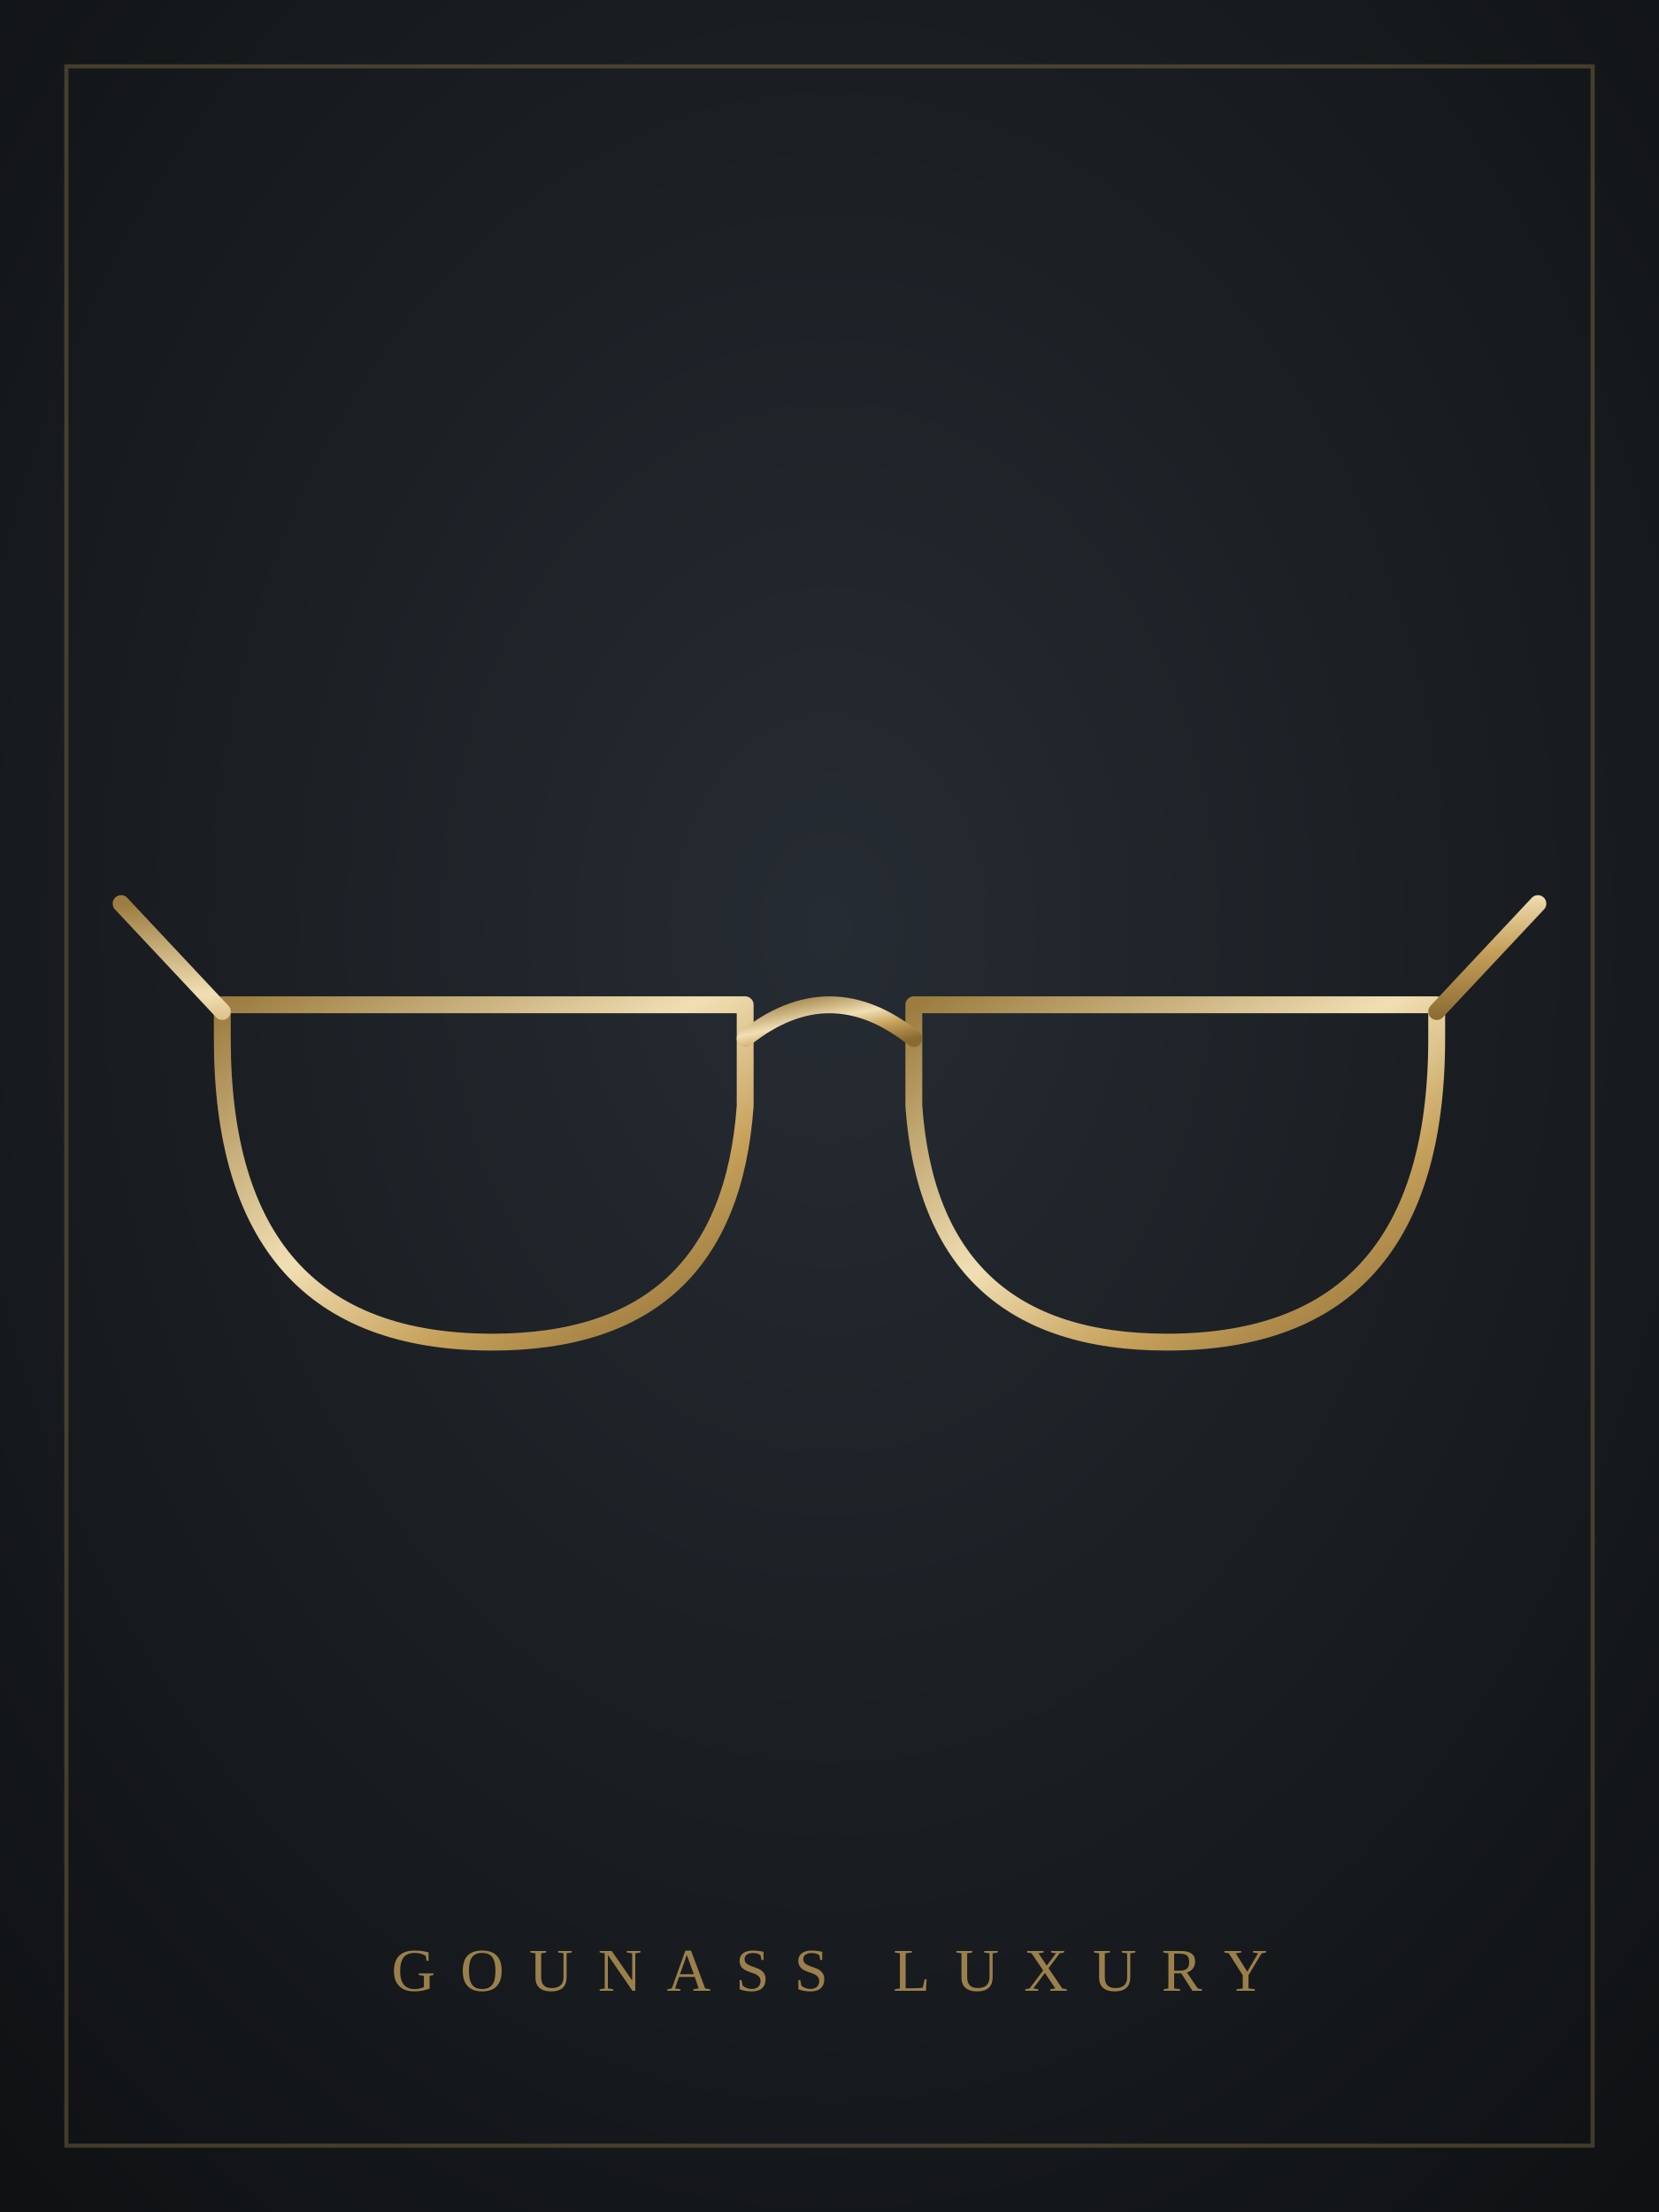
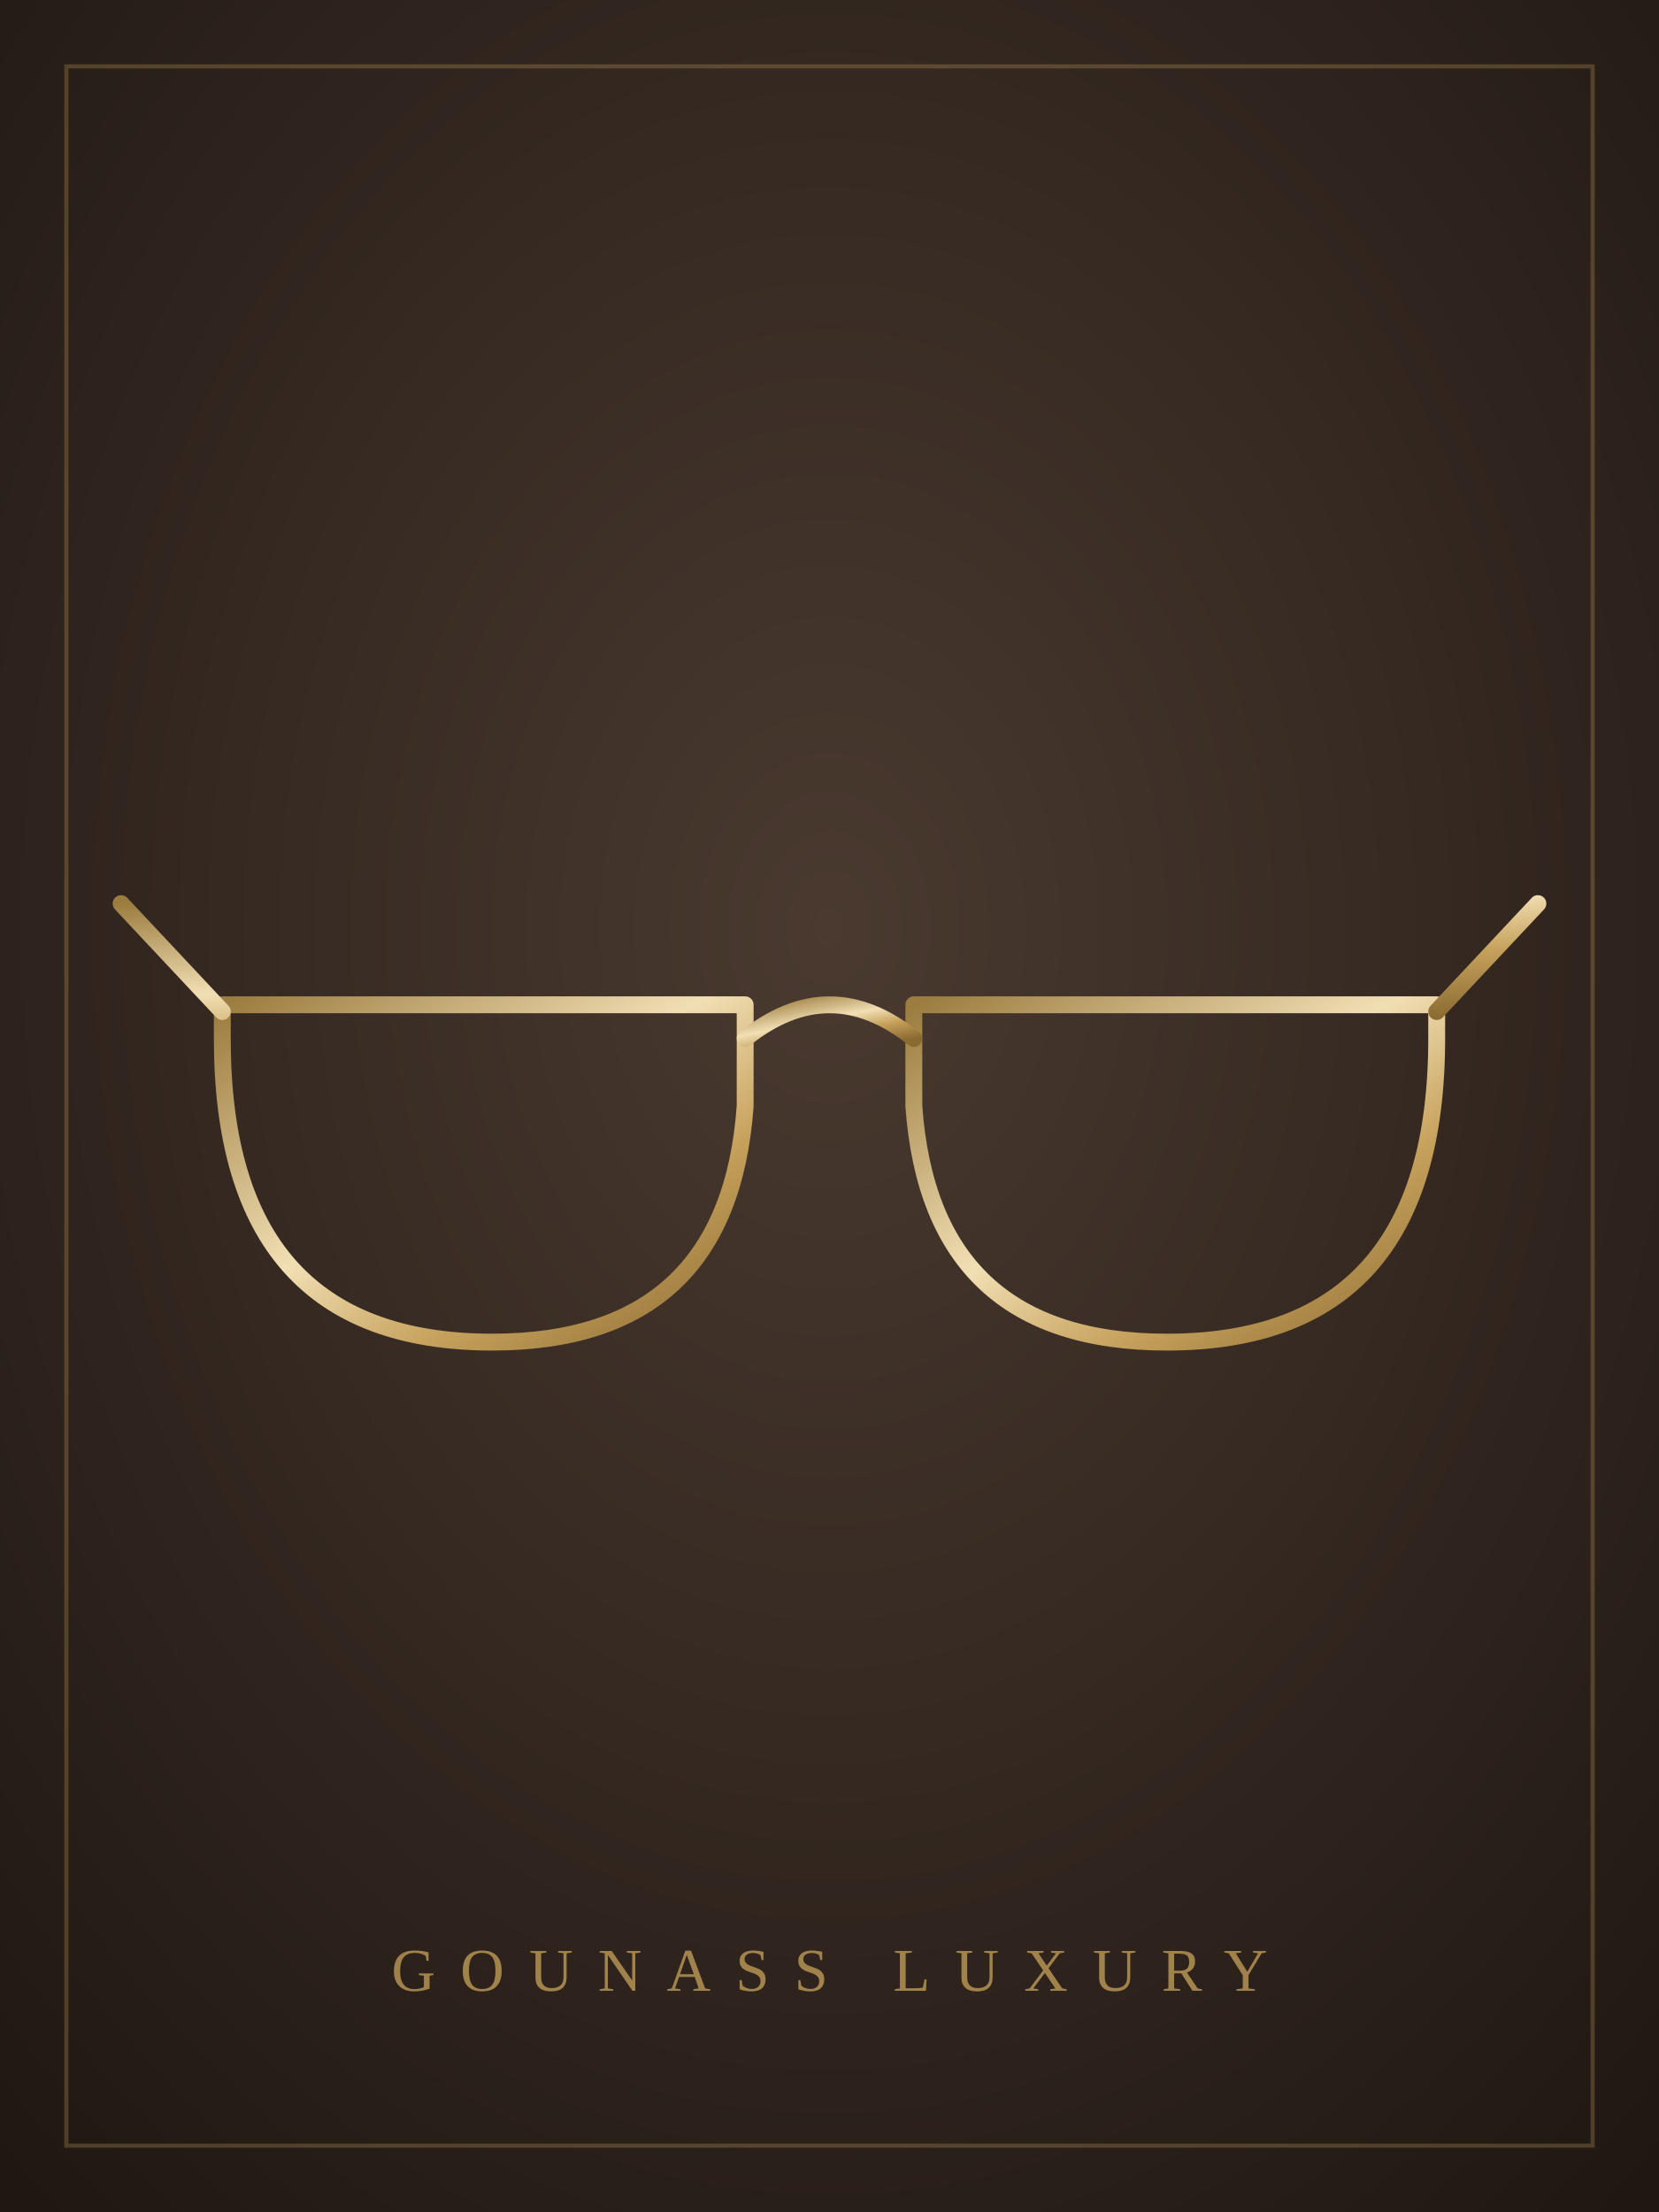
<svg xmlns="http://www.w3.org/2000/svg" viewBox="0 0 600 800" width="600" height="800">
  <defs>
    <radialGradient id="bg" cx="50%" cy="42%" r="75%">
-       <stop offset="0" stop-color="#262c33" />
-       <stop offset="1" stop-color="#0f1113" />
+       <stop offset="0" stop-color="#4a3a30" />
+       <stop offset="1" stop-color="#1f1712" />
    </radialGradient>
    <linearGradient id="g" x1="0" y1="0" x2="1" y2="1">
      <stop offset="0" stop-color="#9C7C3F" />
      <stop offset=".45" stop-color="#F1DFB4" />
      <stop offset=".7" stop-color="#C6A15B" />
      <stop offset="1" stop-color="#8A6A32" />
    </linearGradient>
  </defs>
  <rect width="600" height="800" fill="url(#bg)" />
  <rect x="24" y="24" width="552" height="752" fill="none" stroke="#C6A15B" stroke-opacity=".28" stroke-width="1.5" />
  <g transform="translate(300 400) scale(1.22) translate(-300 -400)">
    <path fill="none" stroke="url(#g)" stroke-width="5" stroke-linecap="round" stroke-linejoin="round" d="M120 380 Q120 470 200 470 Q270 470 275 400 L275 370 L120 370 Z" />
    <path fill="none" stroke="url(#g)" stroke-width="5" stroke-linecap="round" stroke-linejoin="round" d="M480 380 Q480 470 400 470 Q330 470 325 400 L325 370 L480 370 Z" />
    <path fill="none" stroke="url(#g)" stroke-width="5" stroke-linecap="round" stroke-linejoin="round" d="M275 380 Q300 360 325 380" />
    <path fill="none" stroke="url(#g)" stroke-width="5" stroke-linecap="round" stroke-linejoin="round" d="M120 372 L90 340 M480 372 L510 340" />
  </g>
  <text x="300" y="720" text-anchor="middle" font-family="Georgia, 'Times New Roman', serif" font-size="22" letter-spacing="9" fill="#C6A15B" fill-opacity=".75">GOUNASS LUXURY</text>
</svg>
